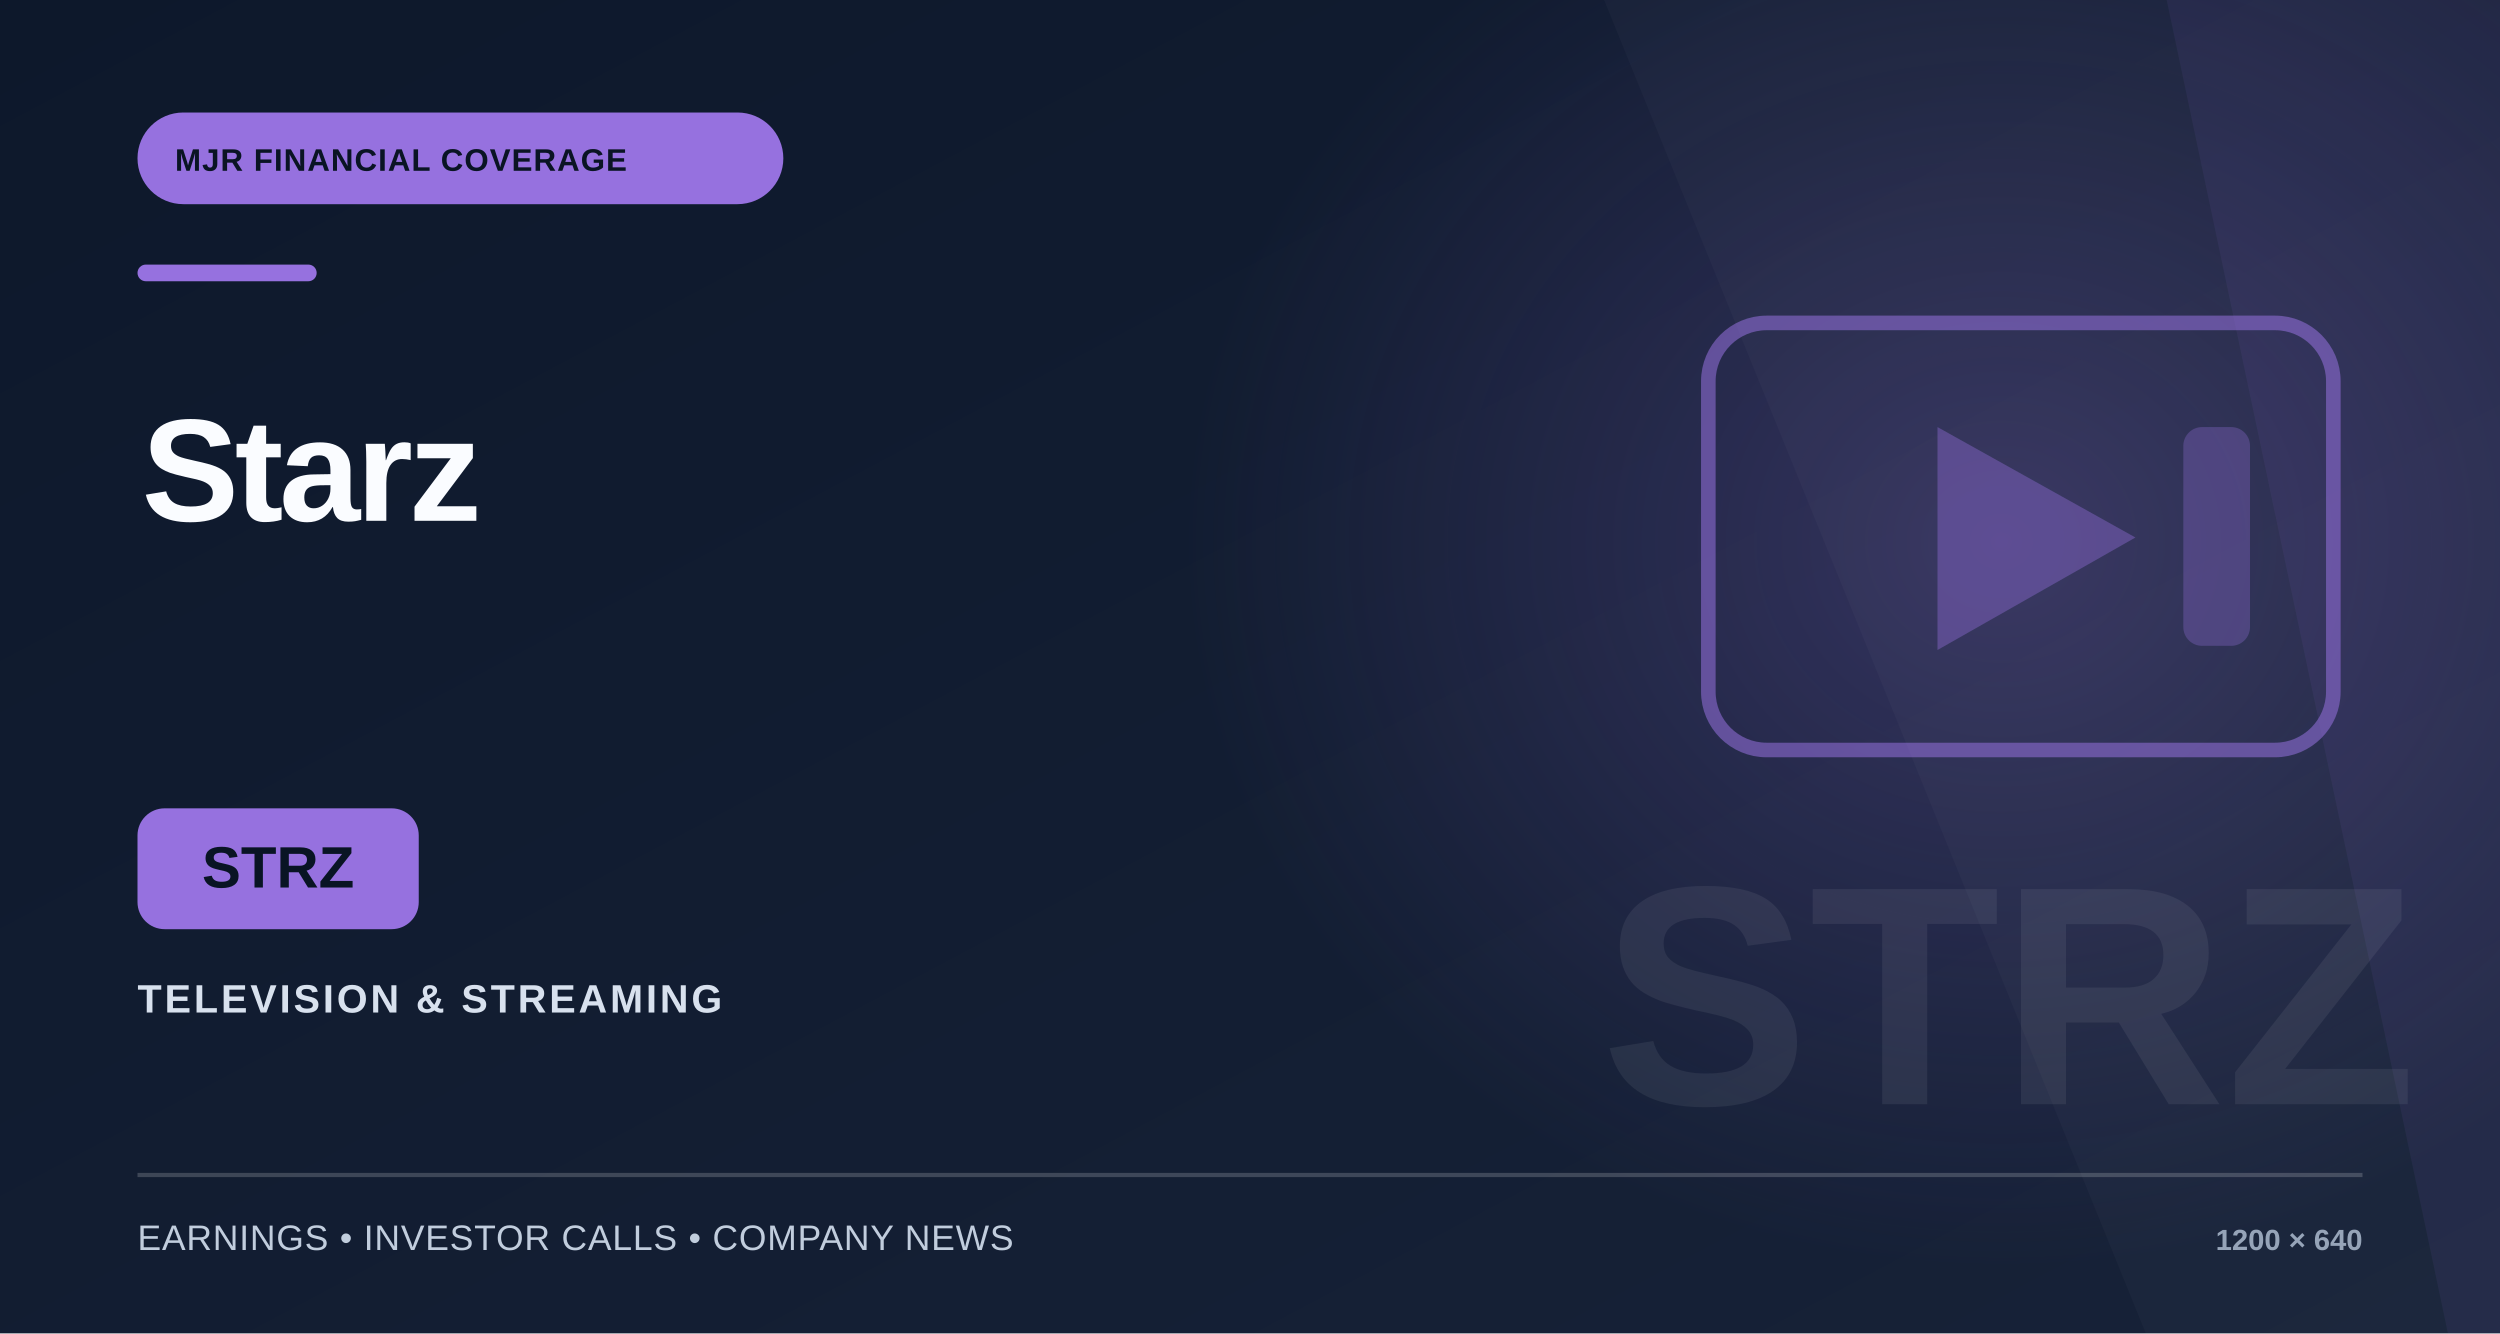
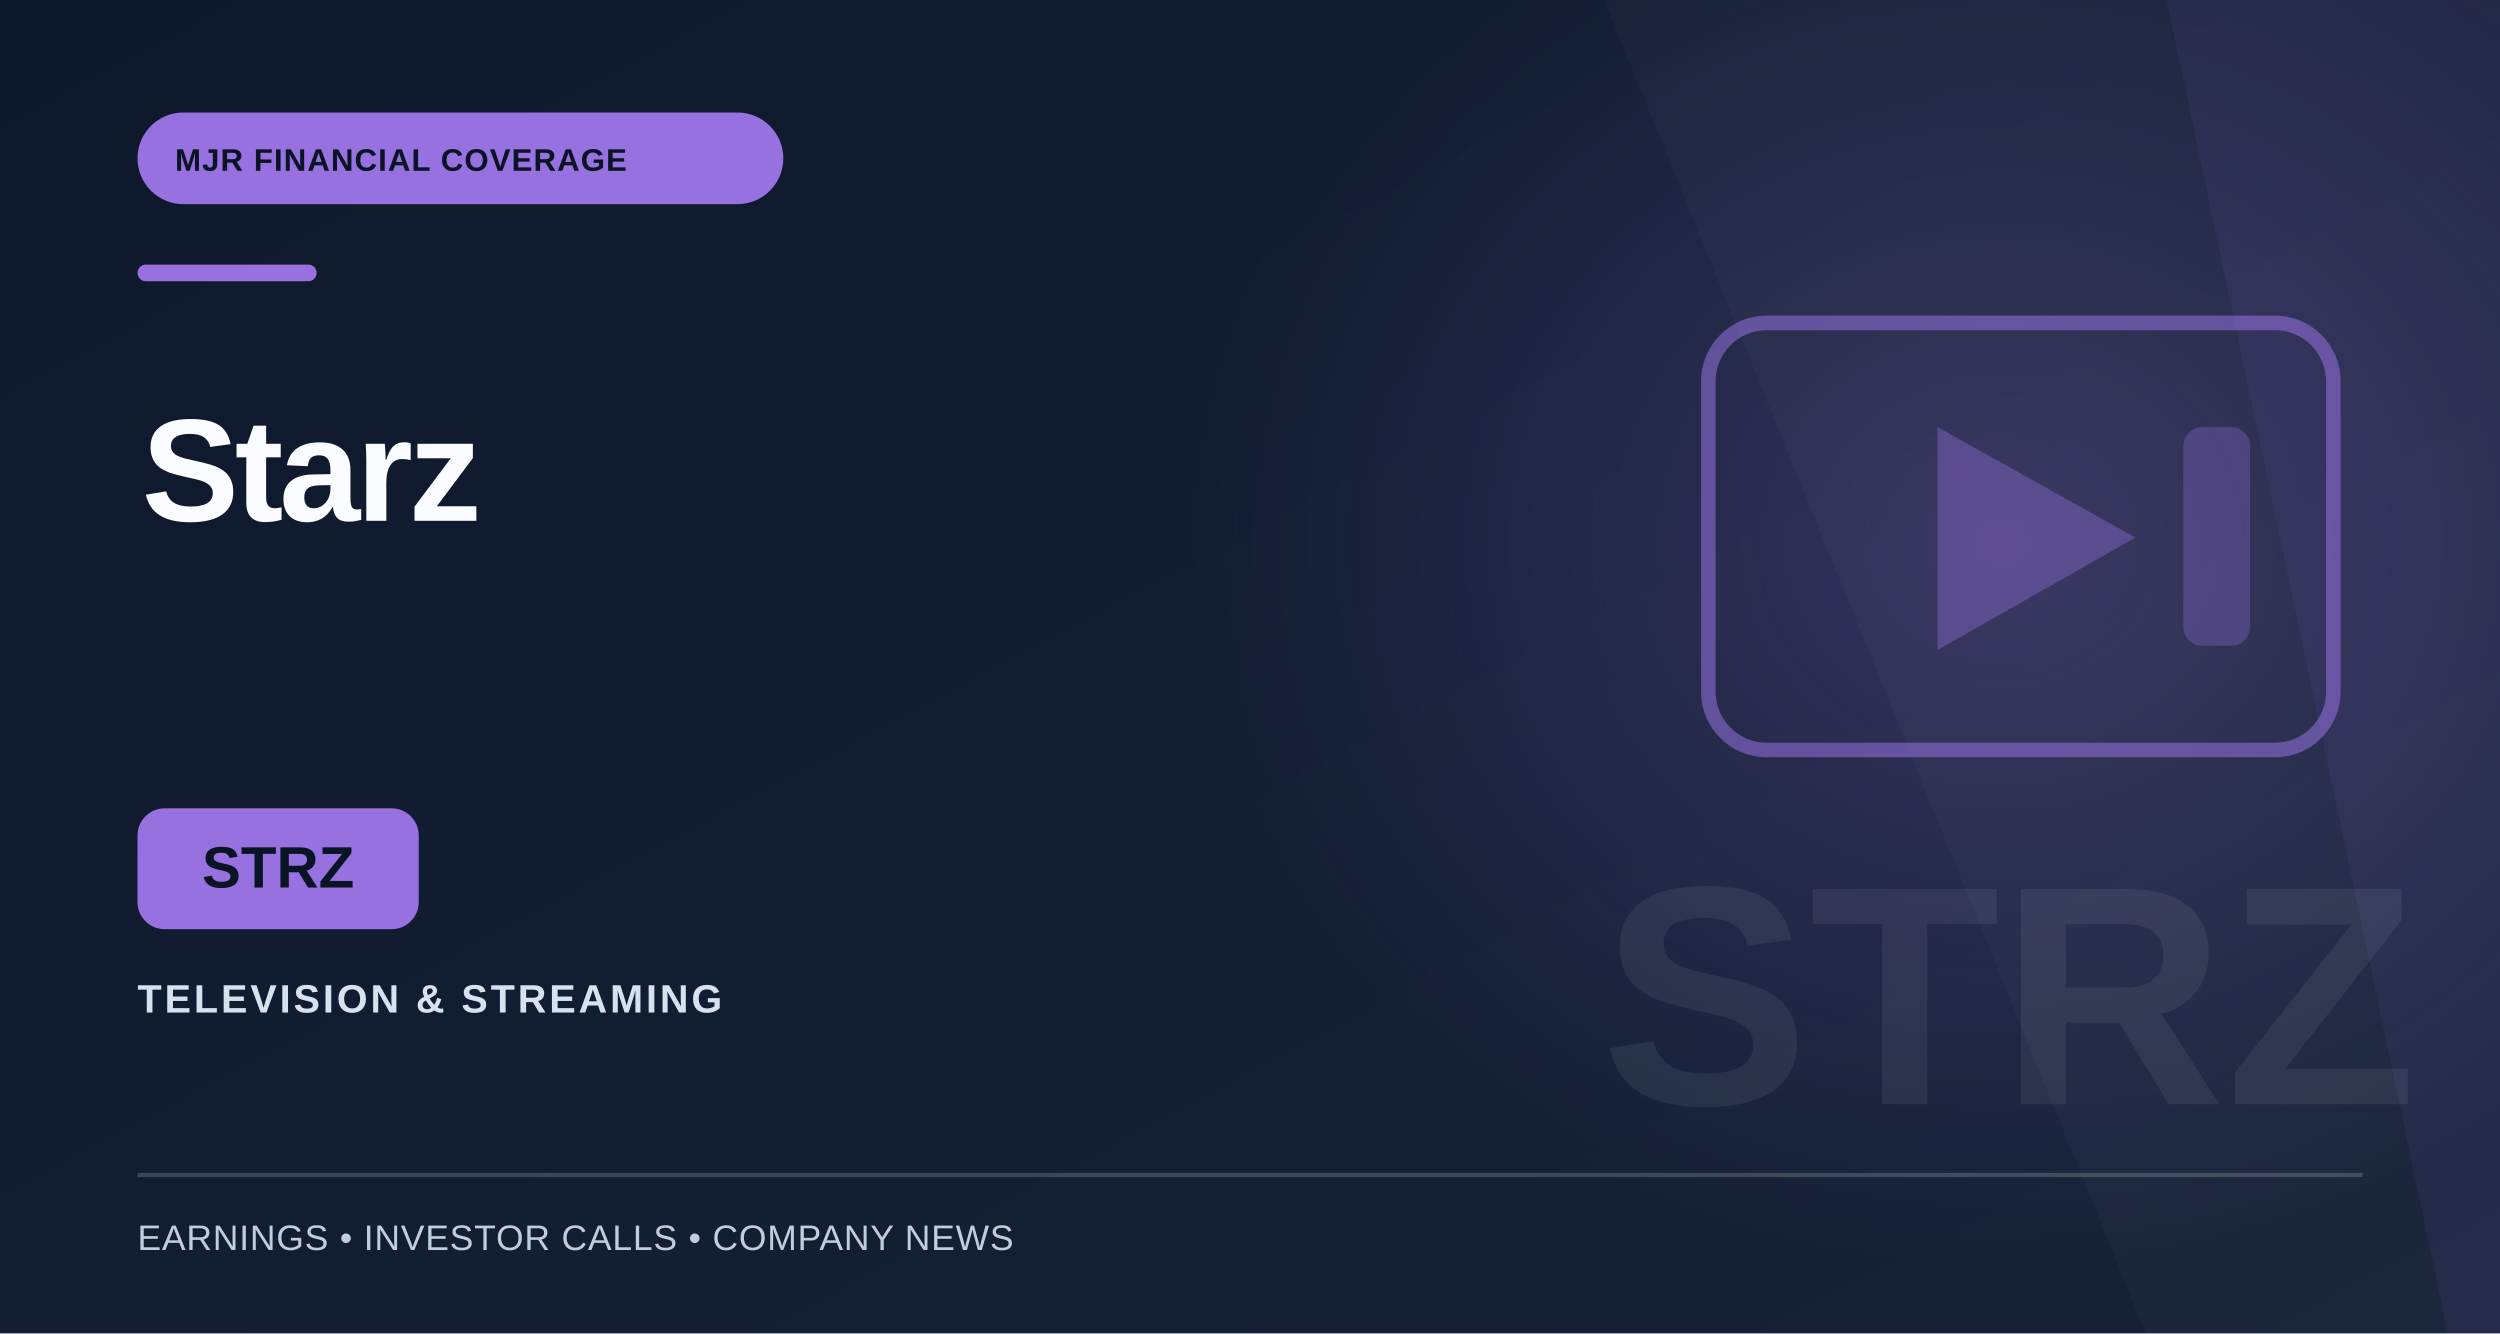
<svg xmlns="http://www.w3.org/2000/svg" width="1200" height="640" viewBox="0 0 1200 640" role="img" aria-labelledby="title desc">
  <defs>
    <linearGradient id="bg" x1="0" x2="1" y1="0" y2="1">
      <stop offset="0" stop-color="#0d182b" />
      <stop offset="1" stop-color="#172238" />
    </linearGradient>
    <radialGradient id="glow">
      <stop offset="0" stop-color="#9671DF" stop-opacity=".26" />
      <stop offset="1" stop-color="#9671DF" stop-opacity="0" />
    </radialGradient>
    <style>.title{font-family:Arial,Helvetica,sans-serif;font-weight:700;letter-spacing:-2px;fill:#fafcff}.label{font-family:Arial,Helvetica,sans-serif;font-weight:700}</style>
  </defs>
  <rect width="1200" height="640" fill="url(#bg)" />
  <ellipse cx="960" cy="260" rx="390" ry="350" fill="url(#glow)" />
  <path d="M770 0h430v640h-170z" fill="#fff" opacity=".025" />
  <path d="M1040 0h160v640h-25z" fill="#9671DF" opacity=".075" />
  <g stroke="#9671DF" stroke-width="7" fill="none" opacity=".55">
    <rect x="820" y="155" width="300" height="205" rx="28" />
    <path d="M930 205l95 53-95 54z" fill="#9671DF" stroke="none" opacity=".7" />
    <rect x="1048" y="205" width="32" height="105" rx="9" fill="#9671DF" stroke="none" opacity=".55" />
  </g>
  <text x="1160" y="530" text-anchor="end" class="label" font-size="150px" fill="#fff" opacity=".07">STRZ</text>
  <rect x="66" y="54" width="310" height="44" rx="22" fill="#9671DF" />
  <text x="84" y="82" class="label" font-size="15px" letter-spacing=".5" fill="#0a1424">MJR FINANCIAL COVERAGE</text>
  <rect x="66" y="127" width="86" height="8" rx="4" fill="#9671DF" />
  <text x="68" y="250" class="title" font-size="70px">Starz</text>
  <rect x="66" y="388" width="135" height="58" rx="13" fill="#9671DF" />
  <text x="133.5" y="426" text-anchor="middle" class="label" font-size="28px" fill="#091424">STRZ</text>
  <text x="66" y="486" class="label" font-size="19px" letter-spacing="1.4" fill="#d8e1ee">TELEVISION &amp; STREAMING</text>
  <path d="M66 564H1134" stroke="#fff" stroke-opacity=".18" stroke-width="2" />
  <text x="66" y="600" font-family="Arial,Helvetica,sans-serif" font-size="17px" letter-spacing=".4" fill="#c1cddd">EARNINGS  •  INVESTOR CALLS  •  COMPANY NEWS</text>
-   <text x="1134" y="600" text-anchor="end" class="label" font-size="14px" fill="#96a4b8">1200 × 640</text>
</svg>
